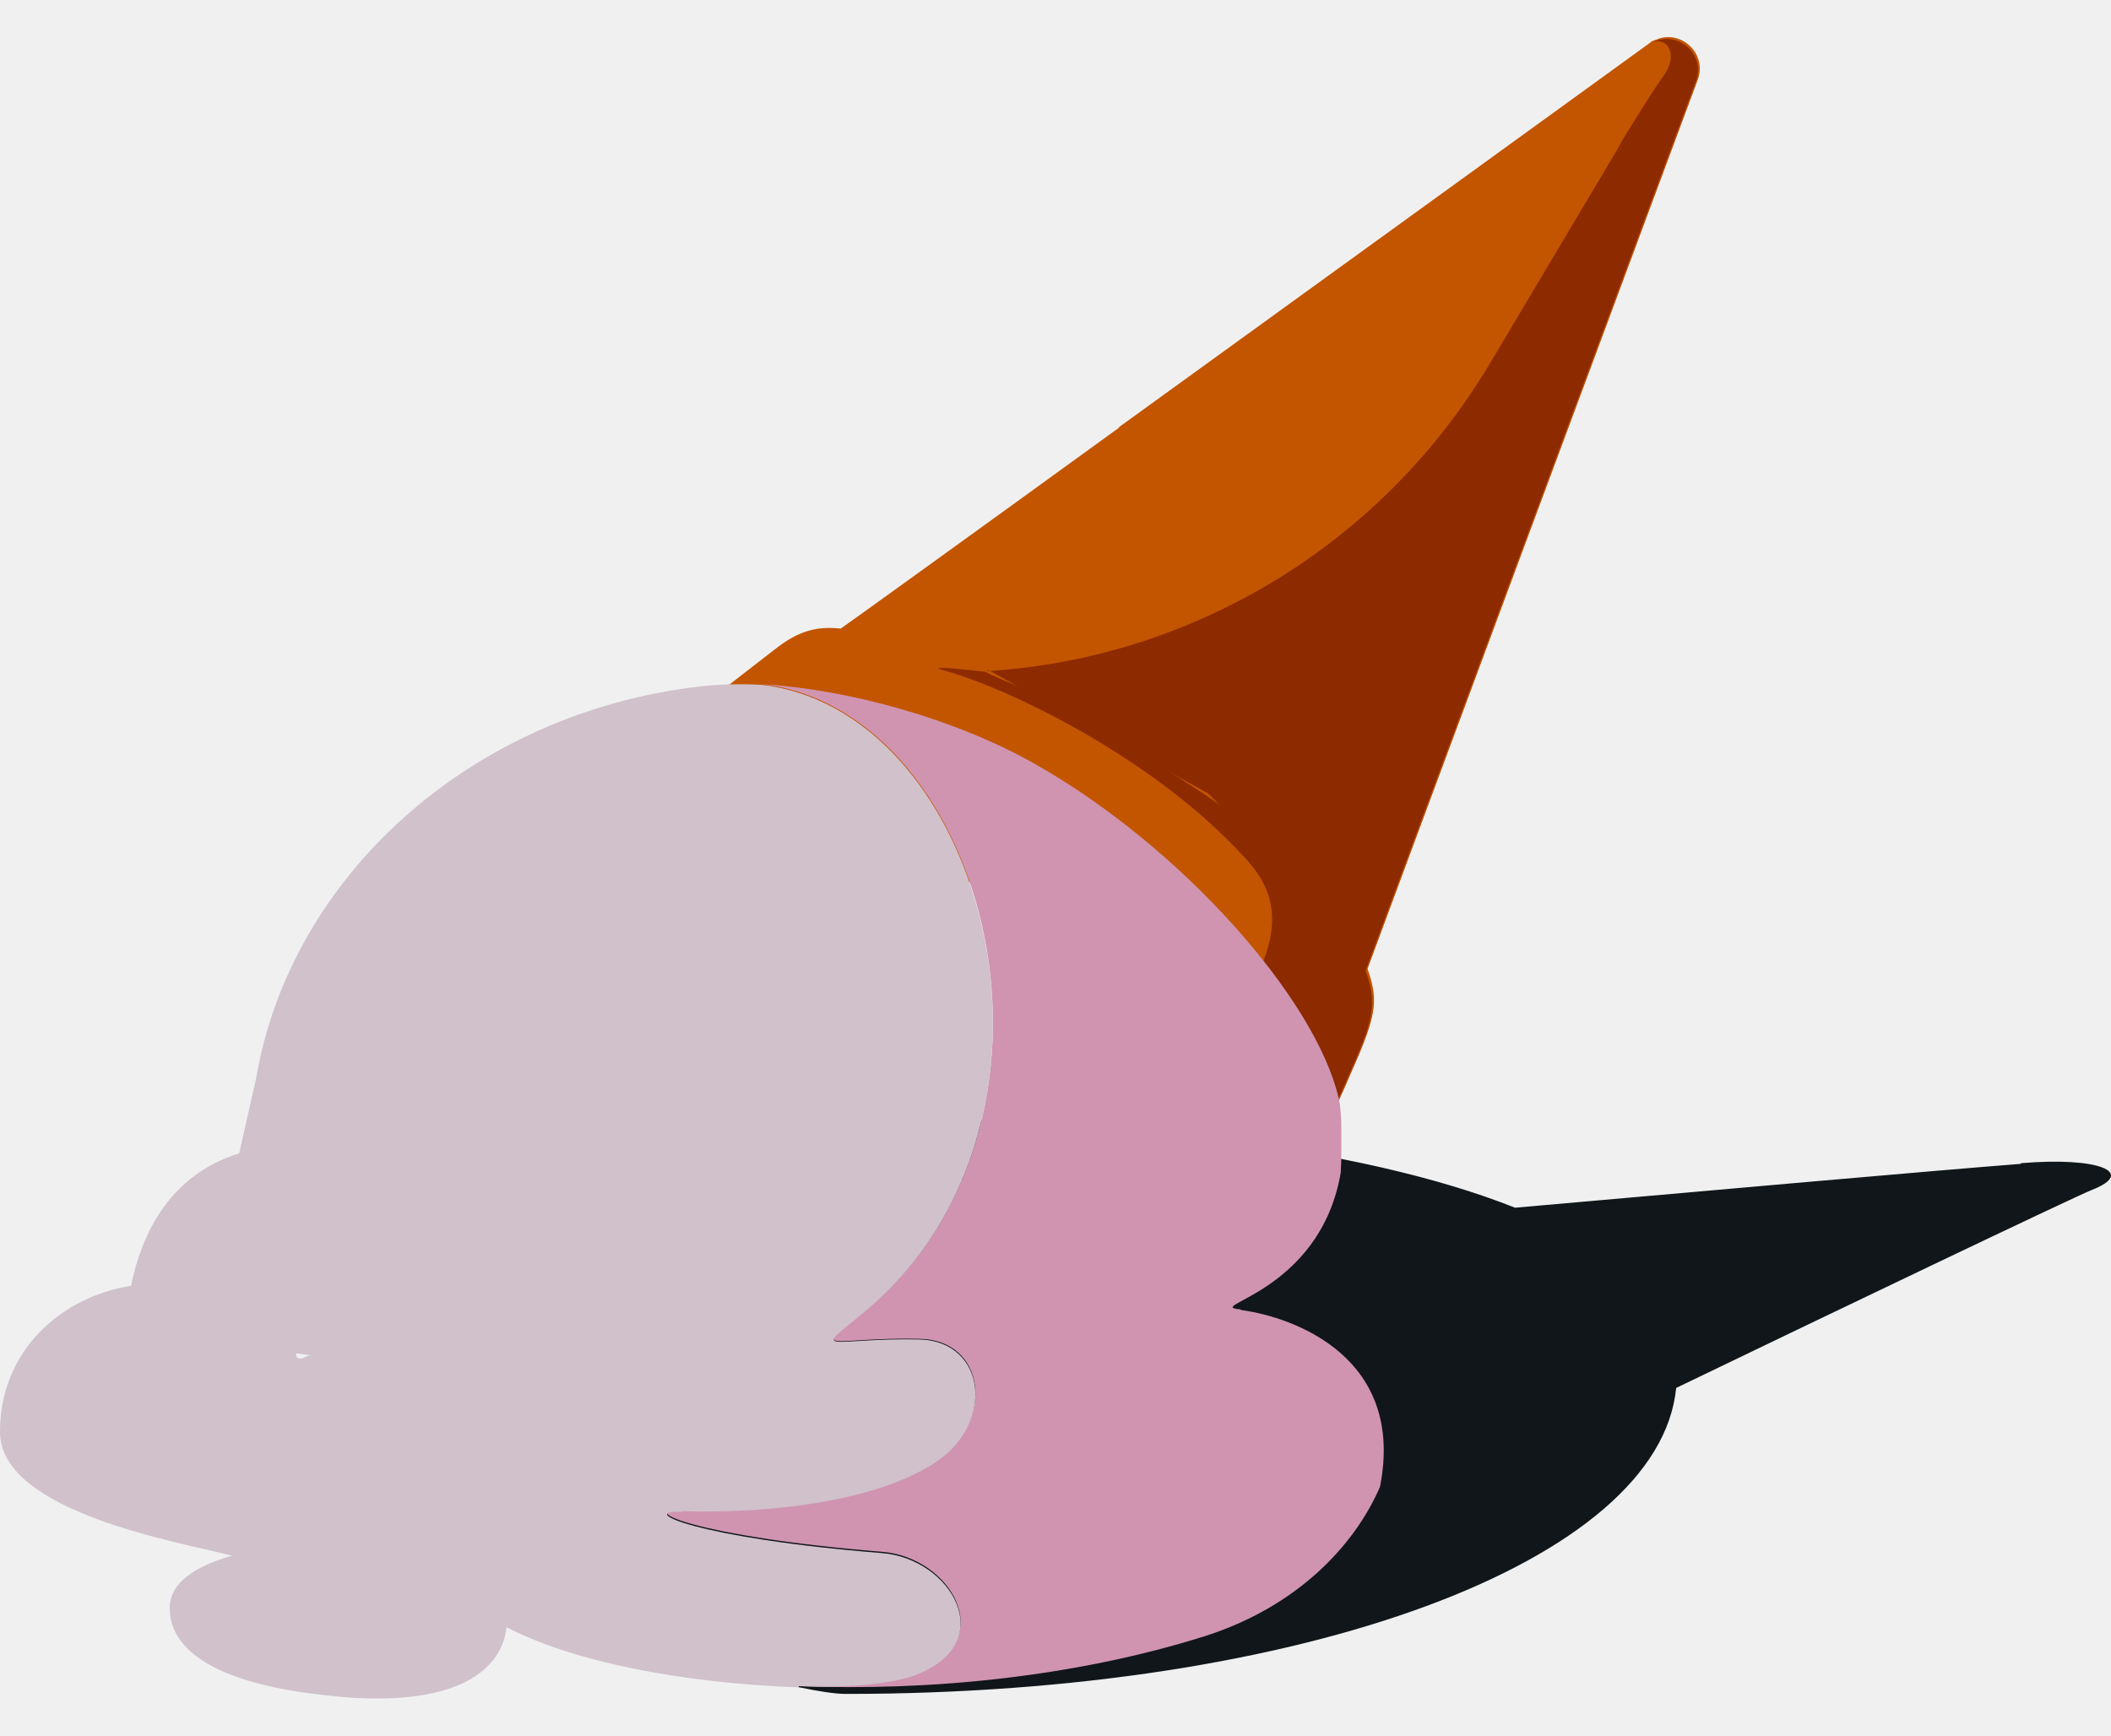
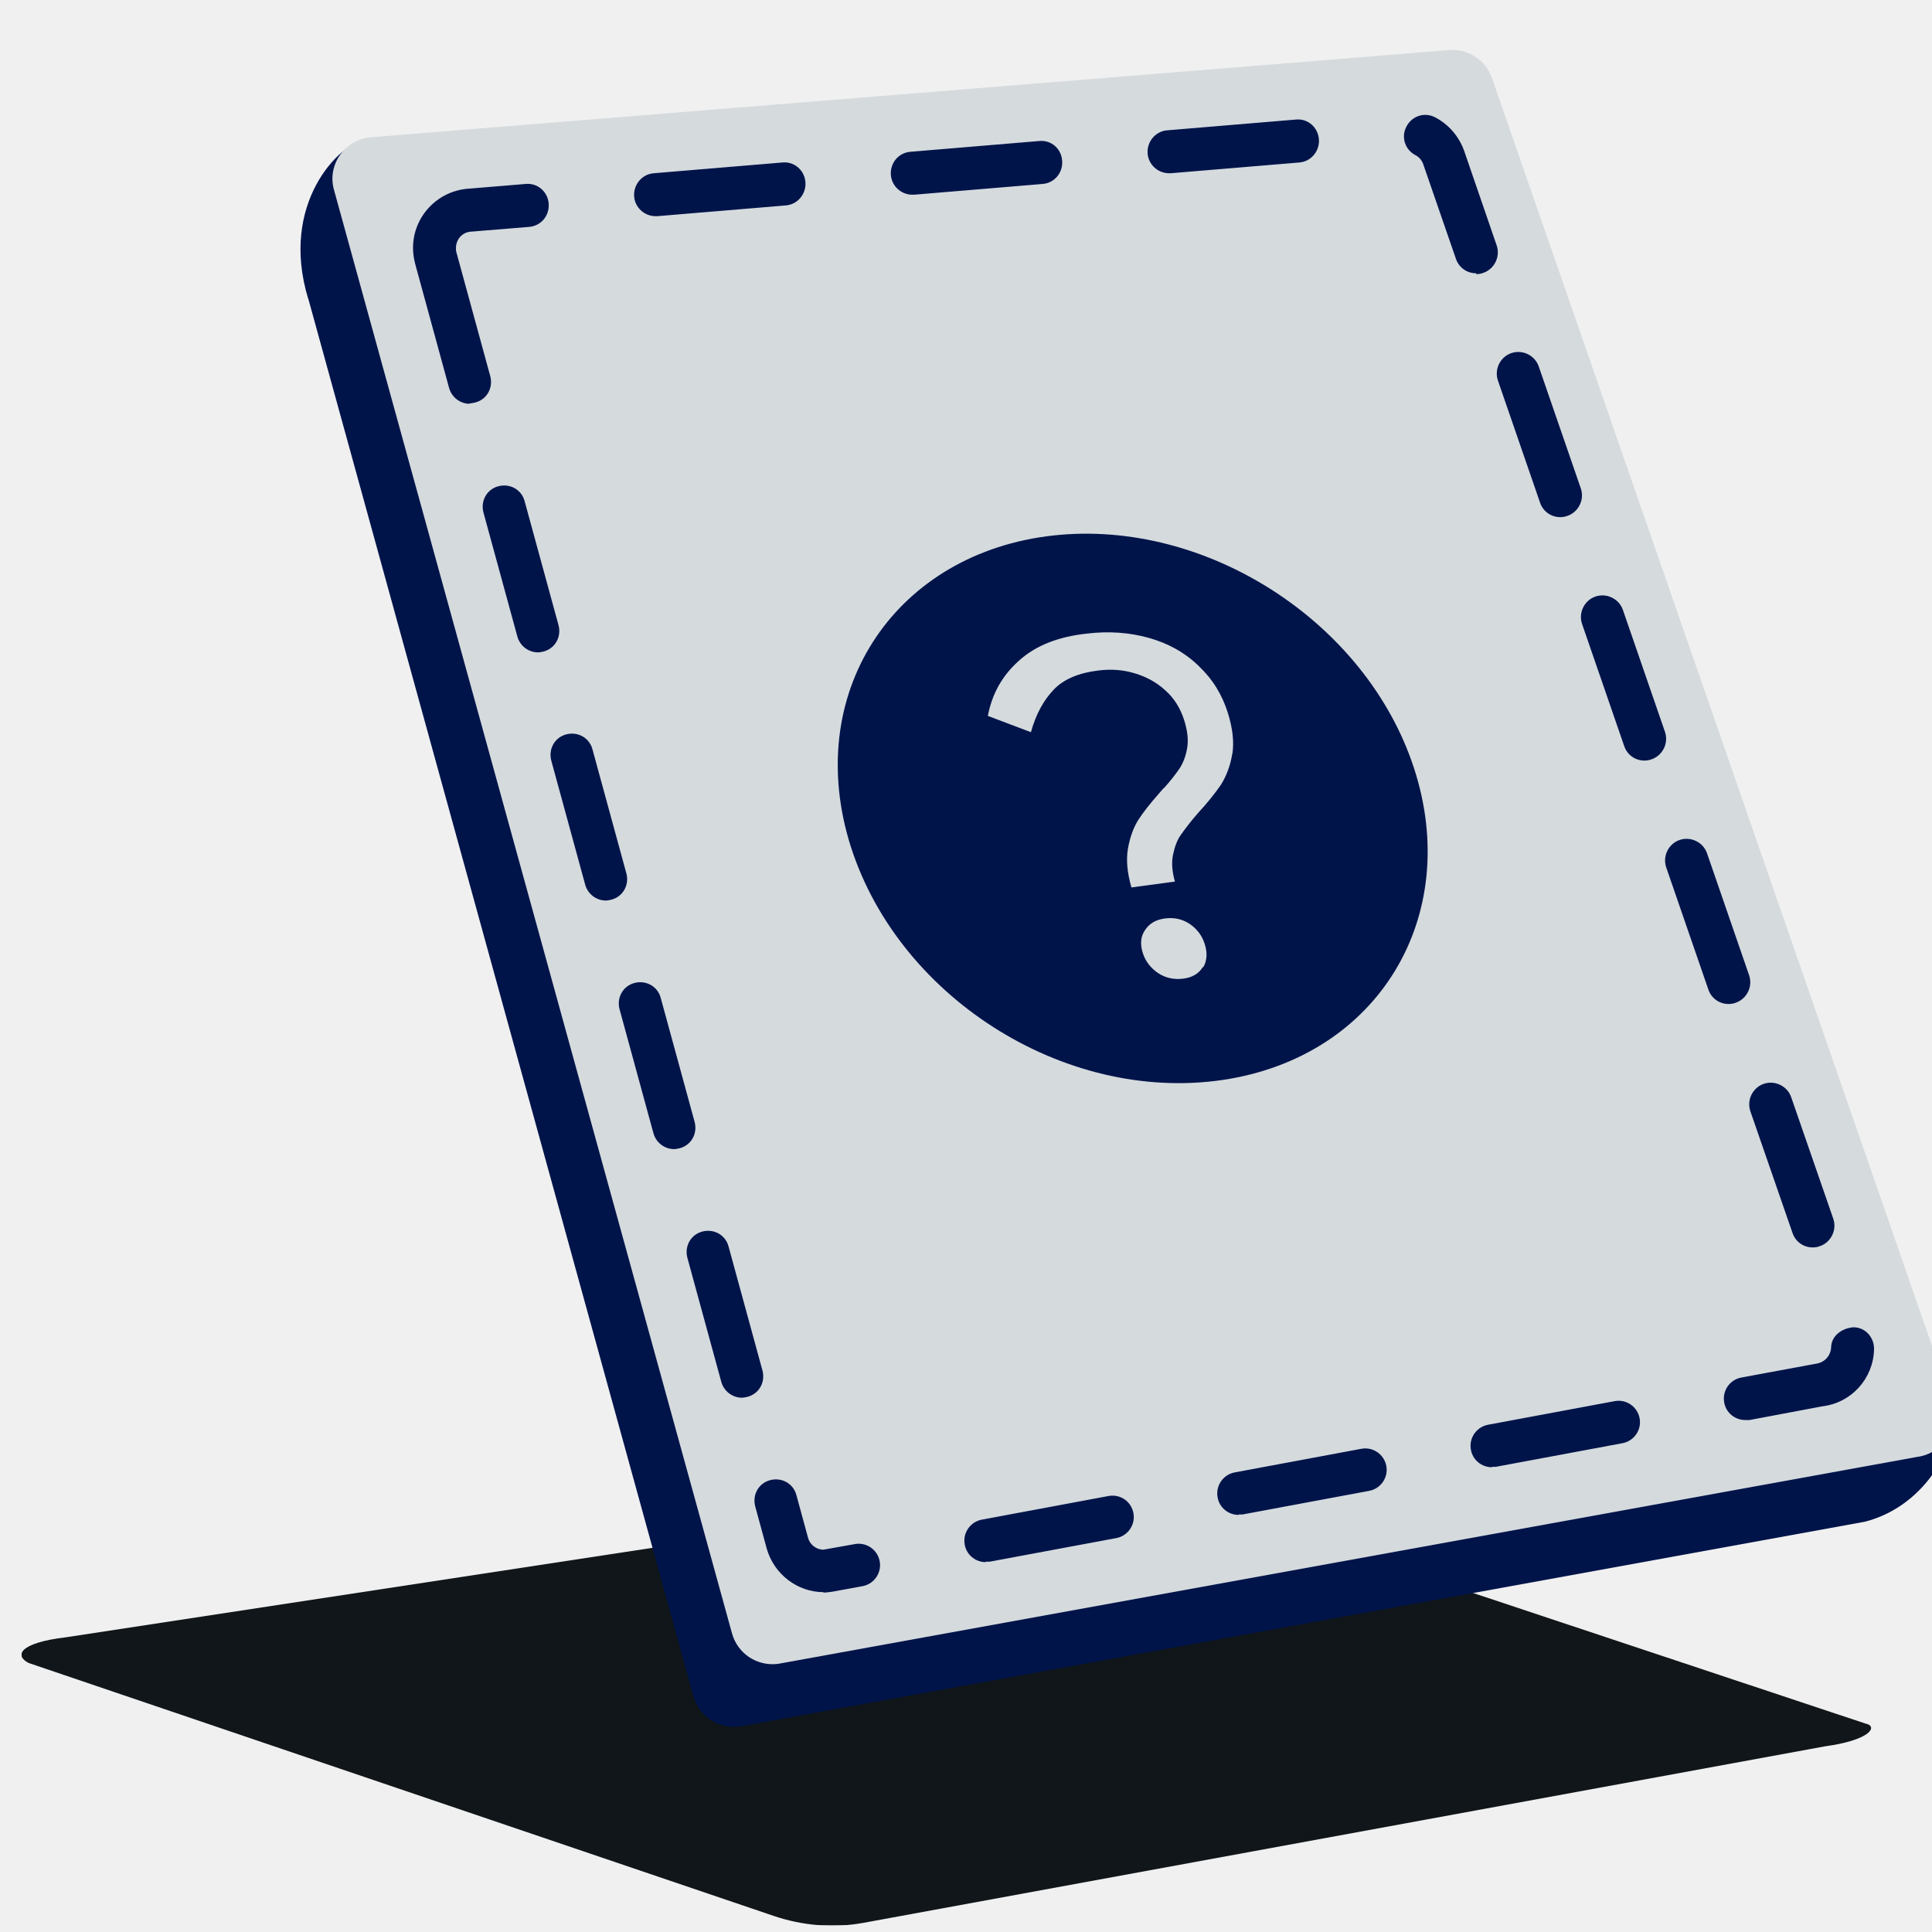
- <svg xmlns="http://www.w3.org/2000/svg" width="45" height="37" viewBox="0 0 45 37" fill="none">
-   <path d="M27.211 17.981C27.211 17.981 27.337 17.981 27.364 17.981C27.602 17.939 27.448 17.576 27.462 17.031C27.462 16.892 27.588 16.766 27.714 16.738C28.091 16.668 28.677 16.584 28.999 16.542C29.125 16.528 29.208 16.417 29.208 16.291C29.194 16.026 29.138 15.565 29.069 15.09C28.957 14.475 28.845 13.889 28.719 13.33H28.831L28.677 12.967C28.677 12.967 28.677 12.967 28.636 12.967C28.398 11.947 28.147 11.067 27.923 10.368C28.049 10.355 28.175 10.341 28.3 10.313C28.957 12.212 29.432 14.419 29.432 14.419C29.432 14.419 29.432 14.419 29.46 14.419C29.641 14.405 29.669 14.224 29.655 14.056C29.641 13.791 29.613 13.595 29.585 13.33C29.557 13.078 29.502 12.953 29.739 12.897C29.977 12.841 30.675 12.799 31.066 12.785C31.206 12.785 31.303 12.645 31.29 12.52C31.192 11.626 31.024 10.802 30.843 10.075H30.926L30.829 9.684C30.829 9.684 30.801 9.684 30.759 9.684C30.535 8.818 30.284 8.092 30.088 7.547C30.186 7.547 30.27 7.547 30.382 7.547C30.717 8.371 31.136 9.503 31.485 10.927C31.485 10.927 31.736 11.011 31.695 10.676C31.681 10.466 31.653 10.313 31.597 9.74C31.597 9.628 31.667 9.53 31.792 9.53C31.932 9.53 32.142 9.53 32.337 9.516C32.617 9.516 32.84 9.265 32.798 8.972C32.756 8.65 32.686 8.176 32.575 7.631H32.644L32.505 7.254C32.505 7.254 32.505 7.254 32.477 7.254C32.337 6.709 32.156 6.108 31.904 5.494C32.002 5.494 32.086 5.494 32.183 5.494C32.463 6.08 32.798 6.904 33.091 7.938C33.091 7.938 33.329 8.036 33.287 7.701C33.287 7.617 33.231 7.254 33.245 7.17C33.245 6.737 33.901 6.737 33.608 5.605C33.608 5.564 33.273 5.522 32.77 5.508C32.728 5.396 32.7 5.298 32.658 5.186C33.133 5.186 33.608 5.186 33.971 5.228C34.293 5.27 34.237 5.033 34.195 4.865C34.139 4.586 33.901 3.79 33.734 3.385C33.608 3.077 33.79 3.105 33.915 3.343C34.209 3.873 34.488 4.6 34.488 4.6C34.488 4.6 34.74 4.739 34.6 4.125C34.46 3.496 34.474 3.203 34.6 2.993C34.893 2.518 35.298 1.862 35.494 1.597C35.801 1.178 35.592 0.772 35.27 0.884C35.787 0.633 36.402 1.136 36.178 1.722C36.178 1.722 29.236 20.398 29.138 20.677C29.348 21.291 29.348 21.585 28.943 22.535C28.538 23.485 28.23 24.127 28.23 24.127L25.744 22.381C27.602 20.132 27.323 19.085 26.568 18.274C24.613 16.123 21.484 14.643 20.157 14.28C19.612 14.14 19.682 13.819 21.051 14.307C21.051 14.307 21.051 14.307 21.037 14.307C21.205 14.419 21.204 14.433 21.61 14.545C21.624 14.545 21.638 14.545 21.666 14.545C21.931 14.657 22.224 14.782 22.546 14.936C22.685 15.006 22.839 15.076 22.992 15.16C23.146 15.243 23.3 15.327 23.467 15.425C24.599 16.095 25.758 16.948 25.758 16.948L26.471 16.794C26.303 15.634 26.079 14.587 25.856 13.707C25.996 13.693 26.135 13.665 26.275 13.637C26.89 15.788 27.211 17.939 27.211 17.939V17.967V17.981Z" fill="#8D2A00" />
-   <path d="M28.733 9.895C28.566 9.923 28.384 9.937 28.188 9.965C27.965 9.35 27.713 8.791 27.462 8.372C27.28 8.079 27.071 8.163 27.239 8.428C27.239 8.428 27.49 8.987 27.825 10.007C27.127 10.104 26.359 10.23 25.562 10.398C25.339 9.951 25.102 9.574 24.878 9.294L23.844 9.113C28.831 5.509 35.172 0.913 35.172 0.913C35.2 0.885 35.228 0.871 35.27 0.857C35.592 0.76 35.801 1.151 35.494 1.57C35.298 1.835 34.893 2.506 34.6 2.967C34.46 3.176 34.446 3.469 34.6 4.098C34.739 4.713 34.488 4.573 34.488 4.573C34.488 4.573 34.209 3.833 33.915 3.316C33.776 3.078 33.608 3.05 33.734 3.358C33.901 3.763 34.139 4.559 34.195 4.838C34.236 5.006 34.292 5.243 33.971 5.202C33.608 5.16 33.133 5.146 32.658 5.16C32.449 5.16 32.239 5.16 32.044 5.16C31.96 4.992 31.89 4.866 31.834 4.755C31.694 4.489 31.499 4.559 31.611 4.782C31.666 4.908 31.722 5.034 31.778 5.16C31.429 5.174 31.122 5.202 30.94 5.215C30.507 5.271 30.549 5.495 30.982 5.467C31.289 5.453 31.597 5.439 31.89 5.439C32.141 6.068 32.337 6.668 32.463 7.199C32.309 7.185 31.639 7.143 30.703 7.185C30.549 7.185 30.395 7.185 30.242 7.199C30.074 6.808 29.92 6.501 29.809 6.305C29.655 6.012 29.474 6.151 29.613 6.417C29.613 6.417 29.753 6.71 29.962 7.227C29.529 7.255 29.068 7.311 28.607 7.381C28.16 7.45 28.16 7.632 28.607 7.604C28.607 7.604 29.194 7.534 30.074 7.52C30.284 8.065 30.521 8.791 30.745 9.657C30.521 9.657 29.753 9.727 28.719 9.867L28.733 9.895Z" fill="#C35500" />
-   <path d="M32.74 5.494C33.243 5.494 33.578 5.536 33.578 5.592C33.872 6.738 33.229 6.738 33.215 7.157C33.215 7.254 33.257 7.618 33.257 7.687C33.299 8.023 33.062 7.925 33.062 7.925C32.768 6.891 32.419 6.067 32.154 5.48C32.363 5.48 32.559 5.48 32.74 5.48V5.494Z" fill="#C35500" />
-   <path d="M30.828 7.548C31.359 7.548 31.946 7.576 32.546 7.632C32.672 8.176 32.742 8.651 32.77 8.973C32.798 9.252 32.588 9.503 32.309 9.517C32.113 9.517 31.918 9.517 31.764 9.531C31.652 9.531 31.569 9.629 31.569 9.741C31.625 10.3 31.652 10.467 31.666 10.677C31.694 10.998 31.457 10.928 31.457 10.928C31.108 9.503 30.703 8.372 30.353 7.548C30.507 7.548 30.661 7.548 30.814 7.548H30.828Z" fill="#C35500" />
-   <path d="M32.63 5.172C32.672 5.27 32.7 5.382 32.741 5.494C32.56 5.494 32.364 5.494 32.155 5.494C32.099 5.382 32.057 5.284 32.015 5.2C32.211 5.2 32.42 5.2 32.63 5.2V5.172Z" fill="#C35500" />
-   <path d="M32.49 7.253L32.63 7.645H32.56C32.532 7.519 32.504 7.379 32.462 7.253C32.476 7.253 32.49 7.253 32.49 7.253Z" fill="#8D2A00" />
-   <path d="M32.463 7.239C32.491 7.379 32.532 7.505 32.56 7.63C31.96 7.574 31.373 7.56 30.842 7.546C30.8 7.435 30.744 7.323 30.703 7.225C31.639 7.183 32.309 7.225 32.463 7.239Z" fill="#8D2A00" />
-   <path d="M32.016 5.186C32.058 5.269 32.114 5.367 32.156 5.479C32.058 5.479 31.974 5.479 31.876 5.479C31.834 5.381 31.792 5.283 31.75 5.186C31.834 5.186 31.918 5.186 32.002 5.186H32.016Z" fill="#8D2A00" />
-   <path d="M31.763 5.199C31.805 5.297 31.847 5.395 31.889 5.493C31.595 5.493 31.288 5.493 30.981 5.52C30.534 5.534 30.492 5.325 30.939 5.269C31.12 5.255 31.414 5.227 31.777 5.213L31.763 5.199Z" fill="#8D2A00" />
-   <path d="M31.805 4.781C31.861 4.879 31.931 5.019 32.014 5.186C31.931 5.186 31.847 5.186 31.763 5.186C31.707 5.061 31.651 4.935 31.595 4.809C31.484 4.586 31.679 4.502 31.819 4.781H31.805Z" fill="#8D2A00" />
-   <path d="M28.858 10.256C29.528 10.172 30.198 10.116 30.855 10.074C31.037 10.815 31.19 11.639 31.302 12.519C31.316 12.658 31.218 12.784 31.078 12.784C30.701 12.798 30.003 12.84 29.752 12.896C29.514 12.938 29.584 13.063 29.598 13.329C29.626 13.594 29.654 13.79 29.668 14.055C29.668 14.237 29.654 14.404 29.472 14.418C29.458 14.418 29.444 14.418 29.444 14.418C29.444 14.418 28.983 12.211 28.313 10.312C28.494 10.284 28.676 10.27 28.858 10.242V10.256Z" fill="#C35500" />
-   <path d="M30.827 9.684L30.925 10.061H30.841C30.813 9.936 30.785 9.81 30.744 9.684C30.785 9.684 30.813 9.684 30.813 9.684H30.827Z" fill="#8D2A00" />
-   <path d="M30.828 7.547C30.66 7.547 30.507 7.547 30.367 7.547C30.325 7.436 30.283 7.338 30.241 7.24C30.395 7.24 30.549 7.226 30.702 7.226C30.744 7.324 30.786 7.436 30.842 7.547H30.828Z" fill="#C35500" />
-   <path d="M30.759 9.698C30.787 9.824 30.828 9.949 30.856 10.075C30.2 10.117 29.529 10.187 28.859 10.257C28.817 10.131 28.775 10.005 28.733 9.894C29.781 9.768 30.535 9.698 30.759 9.684V9.698Z" fill="#8D2A00" />
-   <path d="M30.24 7.24C30.282 7.338 30.324 7.436 30.366 7.548C30.268 7.548 30.17 7.548 30.072 7.548C30.03 7.45 29.988 7.352 29.96 7.254C30.058 7.254 30.142 7.254 30.226 7.24H30.24Z" fill="#8D2A00" />
-   <path d="M29.962 7.267C29.99 7.365 30.032 7.449 30.074 7.56C29.194 7.574 28.607 7.63 28.607 7.644C28.16 7.672 28.16 7.491 28.607 7.421C29.082 7.351 29.543 7.295 29.962 7.267Z" fill="#8D2A00" />
-   <path d="M30.24 7.24C30.156 7.24 30.058 7.24 29.974 7.254C29.765 6.737 29.625 6.444 29.625 6.444C29.486 6.178 29.653 6.038 29.821 6.332C29.933 6.527 30.072 6.835 30.254 7.226L30.24 7.24Z" fill="#8D2A00" />
-   <path d="M26.735 13.58C27.378 13.482 28.048 13.399 28.733 13.329C28.859 13.873 28.97 14.46 29.082 15.089C29.166 15.55 29.208 16.024 29.222 16.29C29.222 16.416 29.138 16.527 29.012 16.541C28.691 16.583 28.104 16.681 27.727 16.737C27.587 16.751 27.476 16.89 27.476 17.03C27.462 17.589 27.615 17.938 27.378 17.98C27.35 17.98 27.294 17.98 27.224 17.98V17.952C27.224 17.952 26.903 15.801 26.288 13.65C26.442 13.622 26.596 13.608 26.749 13.58H26.735Z" fill="#C35500" />
-   <path d="M28.677 12.966L28.83 13.316H28.718C28.691 13.204 28.663 13.092 28.635 12.966C28.663 12.966 28.677 12.966 28.677 12.966Z" fill="#8D2A00" />
-   <path d="M28.732 9.894C28.774 10.006 28.816 10.132 28.858 10.257C28.676 10.271 28.495 10.299 28.313 10.327C28.271 10.201 28.229 10.09 28.188 9.978C28.383 9.95 28.551 9.922 28.732 9.908V9.894Z" fill="#C35500" />
-   <path d="M28.636 12.966C28.664 13.078 28.692 13.204 28.72 13.329C28.035 13.399 27.365 13.483 26.722 13.581C26.694 13.455 26.666 13.343 26.624 13.218C27.7 13.064 28.454 12.98 28.636 12.966Z" fill="#8D2A00" />
-   <path d="M28.188 9.962C28.23 10.074 28.272 10.2 28.314 10.312C28.188 10.326 28.062 10.339 27.937 10.367C27.895 10.242 27.867 10.13 27.825 10.018C27.951 10.004 28.076 9.976 28.188 9.962Z" fill="#8D2A00" />
-   <path d="M27.937 10.369C28.16 11.068 28.412 11.947 28.649 12.967C28.482 12.967 27.713 13.065 26.638 13.219C26.387 12.325 26.065 11.445 25.716 10.718C26.4 10.593 27.155 10.481 27.951 10.369H27.937Z" fill="#C35500" />
-   <path d="M28.186 9.963C28.075 9.977 27.949 9.991 27.823 10.019C27.488 9 27.236 8.441 27.236 8.441C27.069 8.175 27.278 8.092 27.46 8.385C27.711 8.804 27.963 9.363 28.186 9.977V9.963Z" fill="#8D2A00" />
-   <path d="M27.823 10.02C27.865 10.132 27.893 10.243 27.935 10.369C27.153 10.467 26.398 10.593 25.7 10.718C25.644 10.607 25.602 10.509 25.546 10.411C26.343 10.258 27.111 10.118 27.809 10.02H27.823Z" fill="#8D2A00" />
-   <path d="M26.637 13.217C26.665 13.343 26.707 13.455 26.735 13.581C26.582 13.594 26.428 13.622 26.274 13.65C26.246 13.525 26.204 13.413 26.177 13.287C26.33 13.259 26.498 13.245 26.637 13.217Z" fill="#C35500" />
-   <path d="M26.581 18.273C27.322 19.084 27.615 20.131 25.757 22.38L15.142 14.935C15.142 14.935 15.924 14.32 16.566 13.832C17.027 13.469 17.404 13.357 17.921 13.427C17.991 13.371 20.645 11.471 23.844 9.152L24.877 9.334C25.101 9.613 25.324 9.99 25.562 10.437C25.394 10.465 25.227 10.507 25.059 10.535C25.017 10.465 24.975 10.409 24.947 10.34C24.765 10.06 24.556 10.13 24.724 10.396C24.724 10.396 24.752 10.451 24.807 10.577C24.165 10.717 23.522 10.884 22.908 11.066C22.67 11.136 22.558 11.22 22.6 11.261L21.958 11.918C21.888 11.918 21.86 12.016 21.958 12.155C21.958 12.155 22.265 12.798 22.642 13.943C22.126 14.055 21.609 14.181 21.092 14.306C19.709 13.818 19.653 14.139 20.198 14.279C21.525 14.642 24.654 16.122 26.609 18.273H26.581Z" fill="#C35500" />
-   <path d="M23.549 14.125C24.234 13.985 25.016 13.831 25.854 13.706C26.078 14.586 26.301 15.633 26.469 16.793L25.756 16.946C25.756 16.946 24.597 16.08 23.465 15.424C23.354 15.019 23.228 14.614 23.102 14.236C23.242 14.208 23.396 14.181 23.549 14.139V14.125Z" fill="#C35500" />
-   <path d="M26.162 13.288C26.204 13.414 26.232 13.525 26.26 13.651C26.12 13.665 25.98 13.693 25.841 13.721C25.813 13.595 25.771 13.484 25.743 13.358C25.883 13.33 26.022 13.316 26.148 13.288H26.162Z" fill="#8D2A00" />
-   <path d="M25.7 10.718C26.049 11.445 26.37 12.325 26.622 13.219C26.468 13.232 26.315 13.26 26.161 13.288C25.895 12.394 25.574 11.514 25.197 10.802C25.351 10.774 25.518 10.746 25.686 10.718H25.7Z" fill="#C35500" />
-   <path d="M26.162 13.289C26.022 13.303 25.897 13.331 25.757 13.359C25.436 12.213 25.114 11.361 24.919 10.872C25.017 10.858 25.114 10.83 25.212 10.816C25.576 11.515 25.897 12.395 26.176 13.303L26.162 13.289Z" fill="#8D2A00" />
-   <path d="M25.757 13.343C25.785 13.454 25.827 13.58 25.855 13.706C25.016 13.846 24.234 13.985 23.55 14.125C23.508 13.999 23.466 13.874 23.424 13.762C24.248 13.594 25.044 13.454 25.757 13.343Z" fill="#8D2A00" />
-   <path d="M25.547 10.41C25.603 10.508 25.645 10.606 25.701 10.717C25.533 10.745 25.366 10.773 25.212 10.801C25.156 10.704 25.1 10.606 25.044 10.508C25.212 10.466 25.38 10.438 25.547 10.41Z" fill="#C35500" />
-   <path d="M23.424 13.763C23.27 13.791 23.116 13.819 22.963 13.861C22.697 13.162 22.418 12.534 22.153 12.087C22.069 11.961 21.985 11.905 21.929 11.905L22.572 11.248C22.572 11.248 22.767 11.29 23.088 11.221C23.521 11.123 24.15 10.997 24.89 10.857C25.1 11.346 25.421 12.198 25.729 13.344C25.016 13.456 24.234 13.595 23.396 13.763H23.424Z" fill="#C35500" />
-   <path d="M25.045 10.508C25.101 10.606 25.157 10.703 25.213 10.801C25.115 10.815 25.017 10.829 24.919 10.857C24.877 10.745 24.835 10.648 24.794 10.564C24.877 10.55 24.961 10.522 25.045 10.508Z" fill="#8D2A00" />
-   <path d="M24.934 10.327C24.934 10.327 25.018 10.453 25.046 10.523C24.962 10.537 24.878 10.565 24.794 10.579C24.738 10.453 24.711 10.397 24.711 10.397C24.543 10.132 24.752 10.048 24.934 10.341V10.327Z" fill="#8D2A00" />
-   <path d="M24.793 10.563C24.821 10.633 24.863 10.731 24.919 10.856C24.164 10.996 23.55 11.122 23.117 11.22C22.795 11.289 22.628 11.289 22.6 11.247C22.558 11.206 22.684 11.122 22.907 11.052C23.522 10.87 24.164 10.703 24.807 10.563H24.793Z" fill="#8D2A00" />
-   <path d="M23.424 13.763C23.466 13.875 23.508 14.001 23.55 14.126C23.396 14.154 23.242 14.182 23.103 14.224C23.061 14.098 23.019 13.973 22.977 13.861C23.131 13.833 23.284 13.805 23.438 13.763H23.424Z" fill="#C35500" />
-   <path d="M23.103 14.224C23.242 14.601 23.354 15.006 23.466 15.411C23.312 15.313 23.145 15.229 22.991 15.146C22.907 14.838 22.823 14.559 22.74 14.293C22.851 14.265 22.977 14.238 23.103 14.224Z" fill="#8D2A00" />
-   <path d="M22.977 13.861C23.019 13.987 23.061 14.098 23.103 14.224C22.977 14.252 22.865 14.28 22.739 14.294C22.698 14.168 22.656 14.042 22.628 13.931C22.739 13.903 22.865 13.875 22.977 13.861Z" fill="#8D2A00" />
-   <path d="M22.153 12.086C22.433 12.533 22.712 13.148 22.963 13.86C22.852 13.888 22.726 13.916 22.614 13.93C22.237 12.785 21.93 12.142 21.93 12.142C21.832 11.989 21.86 11.905 21.93 11.905C21.986 11.905 22.069 11.961 22.153 12.086Z" fill="#8D2A00" />
-   <path d="M22.74 14.295C22.824 14.56 22.908 14.84 22.991 15.147C22.838 15.063 22.698 14.993 22.544 14.924C22.223 14.77 21.93 14.644 21.664 14.532C21.958 14.463 22.321 14.379 22.74 14.295Z" fill="#C35500" />
-   <path d="M22.629 13.929C22.671 14.041 22.713 14.167 22.741 14.292C22.335 14.376 21.972 14.46 21.665 14.53C21.442 14.432 21.246 14.362 21.064 14.306C21.581 14.167 22.112 14.055 22.615 13.943L22.629 13.929Z" fill="#8D2A00" />
-   <path d="M21.666 14.532C21.666 14.532 21.638 14.532 21.61 14.532C21.219 14.421 21.219 14.407 21.037 14.295C21.037 14.295 21.037 14.295 21.051 14.295C21.233 14.351 21.428 14.435 21.652 14.518L21.666 14.532Z" fill="#8D2A00" />
-   <path d="M35.27 0.87C35.242 0.884 35.2 0.912 35.172 0.926C35.172 0.926 28.844 5.508 23.844 9.125C20.645 11.444 17.991 13.358 17.921 13.4C17.404 13.344 17.027 13.455 16.566 13.805C15.938 14.293 15.142 14.908 15.142 14.908L25.757 22.353L28.244 24.099C28.244 24.099 28.551 23.457 28.956 22.507C29.361 21.543 29.361 21.264 29.151 20.649C29.249 20.37 36.191 1.694 36.191 1.694C36.401 1.122 35.8 0.605 35.283 0.856L35.27 0.87Z" fill="#C35500" />
-   <path d="M27.211 17.981C27.211 17.981 27.336 17.981 27.364 17.981C27.602 17.939 27.448 17.576 27.462 17.032C27.462 16.892 27.588 16.766 27.713 16.738C28.091 16.668 28.677 16.584 28.999 16.543C29.124 16.529 29.208 16.417 29.208 16.291C29.194 16.026 29.432 14.433 29.432 14.433C29.432 14.433 29.431 14.433 29.459 14.433C29.641 14.419 29.669 14.238 29.655 14.07C29.641 13.805 29.613 13.609 29.585 13.344C29.557 13.092 29.501 12.967 29.739 12.911C29.976 12.855 30.675 12.813 31.066 12.799C31.206 12.799 31.303 12.659 31.289 12.534C31.192 11.64 30.898 10.075 30.926 10.075C30.926 10.075 31.108 9.517 31.457 10.941C31.457 10.941 31.708 11.025 31.666 10.69C31.652 10.48 31.625 10.327 31.569 9.754C31.569 9.642 31.639 9.545 31.764 9.545C31.904 9.545 32.114 9.545 32.309 9.531C32.588 9.531 32.812 9.279 32.77 8.986C32.728 8.665 32.77 6.905 33.063 7.938C33.063 7.938 33.301 8.036 33.259 7.701C33.259 7.617 33.203 7.254 33.217 7.17C33.217 6.737 33.873 6.737 33.58 5.606C33.58 5.564 33.58 5.201 33.943 5.242C34.264 5.284 34.209 5.047 34.167 4.879C34.111 4.6 34.46 4.614 34.46 4.614C34.46 4.614 34.712 4.754 34.572 4.139C34.432 3.51 34.446 3.217 34.572 3.008C34.865 2.533 35.27 1.876 35.466 1.611C35.773 1.192 35.563 0.787 35.242 0.898C35.759 0.647 36.374 1.15 36.15 1.736C36.15 1.736 29.208 20.412 29.11 20.691C29.32 21.306 29.32 21.599 28.915 22.549C28.51 23.499 28.202 24.141 28.202 24.141L25.716 22.395C27.574 20.146 27.294 19.099 26.54 18.289C24.585 16.137 21.456 14.657 20.129 14.294C19.584 14.154 21.023 14.322 21.009 14.322C21.177 14.433 22.797 15.076 22.95 15.16C23.104 15.244 25.716 16.962 25.716 16.962L27.169 17.967V17.995L27.211 17.981Z" fill="#8D2A00" />
-   <path d="M21.05 14.307C25.478 14.028 29.487 11.569 31.764 7.742L34.6 2.979L35.186 3.44L28.565 20.244L26.708 17.869L25.758 16.919L21.064 14.279L21.05 14.307Z" fill="#8D2A00" />
-   <path d="M43.078 24.811C41.444 24.936 36.248 25.397 32.295 25.746C28.998 24.433 23.677 23.819 17.656 23.819C7.655 23.819 10.784 25.663 10.784 29.49C10.784 32.144 14.164 36.656 13.843 35.133C14.164 35.203 17.098 36.111 18.033 36.111C27.797 36.111 35.368 33.289 35.731 29.588C38.916 28.051 44.14 25.551 44.587 25.369C45.55 24.992 44.74 24.657 43.078 24.797V24.811Z" fill="#101619" />
-   <path d="M29.781 30.135C29.781 30.624 29.655 31.168 29.418 31.699C29.962 28.933 27.602 28.081 26.456 27.928C25.632 27.858 28.133 27.593 28.593 25.023C28.538 25.889 28.342 26.727 28.049 27.523C29.082 28.026 29.781 29.003 29.781 30.135Z" fill="#101619" />
-   <path d="M26.456 27.927C27.601 28.081 29.962 28.947 29.417 31.698C28.858 32.983 27.615 34.268 25.673 34.883C22.922 35.749 19.807 36.056 17.027 35.944V35.917C18.172 35.959 19.178 35.819 19.555 35.665C21.315 34.967 20.268 33.193 18.801 33.081C14.82 32.76 13.549 32.159 14.541 32.201C16.301 32.257 18.634 32.005 19.933 31.154C21.232 30.301 21.008 28.569 19.611 28.541C17.739 28.5 17.279 28.877 18.326 28.039C23.341 24.03 21.12 15.188 16.273 14.587C18.075 14.699 20.352 15.314 22.07 16.291C25.184 18.052 28.048 21.292 28.537 23.415C28.607 23.75 28.593 24.086 28.593 24.435C28.593 24.63 28.593 24.812 28.579 25.008C28.132 27.578 25.617 27.843 26.442 27.913L26.456 27.927Z" fill="#D094B0" />
-   <path d="M9.191 33.082C9.191 33.082 9.289 33.11 9.331 33.124C9.331 33.096 9.331 33.069 9.331 33.041C9.289 33.054 9.247 33.069 9.205 33.082H9.191Z" fill="#D5DADD" />
-   <path d="M14.541 32.215C16.301 32.271 18.633 32.034 19.932 31.181C21.231 30.329 21.008 28.597 19.611 28.555C17.739 28.514 17.279 28.891 18.326 28.053C20.309 26.46 21.162 24.114 21.162 21.823C21.162 18.331 19.192 14.965 16.259 14.601C15.784 14.573 15.351 14.588 14.96 14.629C10.015 15.188 6.188 18.708 5.461 22.982L5.098 24.589C3.911 24.952 3.101 25.902 2.794 27.41C1.299 27.648 0 28.793 0 30.525C0 32.257 3.911 32.886 4.945 33.165C4.162 33.389 3.618 33.738 3.618 34.282C3.618 35.218 4.679 35.875 6.816 36.126C6.984 36.14 7.18 36.168 7.361 36.182C9.764 36.364 10.7 35.595 10.797 34.688C12.194 35.414 14.471 35.875 17.027 35.972V35.945C18.172 36.001 19.178 35.861 19.555 35.693C21.315 34.995 20.268 33.221 18.801 33.109C14.82 32.788 13.549 32.187 14.541 32.229V32.215ZM6.425 28.961C6.425 28.961 6.355 28.961 6.341 28.947C6.314 28.919 6.3 28.891 6.314 28.849L6.607 28.891C6.607 28.891 6.481 28.933 6.439 28.961H6.425Z" fill="#D0C1CB" />
+ <svg xmlns="http://www.w3.org/2000/svg" width="45" height="45" viewBox="0 0 45 45" fill="none">
+   <g clip-path="url(#clip0_4516_149773)">
+     <g clip-path="url(#clip1_4516_149773)">
+       <mask id="mask0_4516_149773" style="mask-type:luminance" maskUnits="userSpaceOnUse" x="0" y="1" width="46" height="44">
+         <path d="M45.5 1.155H0.5V44.845H45.5V1.155Z" fill="white" />
+       </mask>
+       <g mask="url(#mask0_4516_149773)">
+         <path d="M43.48 40.155L26.17 34.395C26.17 34.395 26.09 34.375 26.06 34.395L1.54 38.135C0.44 38.265 0.33 38.565 0.67 38.735L18.02 44.625C18.7 44.855 19.42 44.915 20.12 44.785L42.51 40.675C43.53 40.535 43.73 40.235 43.49 40.155H43.48Z" fill="#101619" />
+         <path d="M7.18 6.955L16.15 39.505C16.28 39.975 16.73 40.275 17.22 40.215L43.43 35.445C44.94 35.065 45.64 33.485 45.47 32.865L31.7 3.415C31.56 3.005 31.15 2.735 30.72 2.765L8.52 3.245C7.91 3.335 6.5 4.735 7.18 6.965V6.955Z" fill="#00144A" />
+         <path d="M7.78 4.425L17.05 38.045C17.18 38.515 17.63 38.815 18.12 38.755L44.65 33.935C45.27 33.855 45.65 33.225 45.45 32.645L34.75 1.815C34.61 1.405 34.2 1.135 33.77 1.165L8.66 3.195C8.04 3.235 7.61 3.835 7.78 4.425Z" fill="#D5DADD" />
+         <path d="M19.19 37.085C18.57 37.085 18.03 36.665 17.86 36.075L17.59 35.085C17.52 34.815 17.67 34.545 17.94 34.475C18.21 34.405 18.48 34.555 18.55 34.825L18.82 35.815C18.86 35.975 19.01 36.095 19.18 36.095L19.91 35.965C20.18 35.915 20.44 36.095 20.49 36.365C20.54 36.635 20.36 36.895 20.09 36.945L19.38 37.075C19.29 37.085 19.23 37.095 19.17 37.095L19.19 37.085ZM22.96 36.385C22.72 36.385 22.51 36.215 22.47 35.975C22.42 35.705 22.6 35.445 22.87 35.395L25.82 34.845C26.1 34.795 26.35 34.975 26.4 35.245C26.45 35.515 26.27 35.775 26 35.825L23.05 36.375C23.05 36.375 22.99 36.375 22.96 36.375V36.385ZM28.85 35.285C28.61 35.285 28.4 35.115 28.36 34.875C28.31 34.605 28.49 34.345 28.76 34.295L31.71 33.745C31.98 33.695 32.24 33.875 32.29 34.145C32.34 34.415 32.16 34.675 31.89 34.725L28.94 35.275C28.94 35.275 28.88 35.275 28.85 35.275V35.285ZM34.75 34.175C34.51 34.175 34.3 34.005 34.26 33.765C34.21 33.495 34.39 33.235 34.66 33.185L37.61 32.635C37.88 32.585 38.14 32.765 38.19 33.035C38.24 33.305 38.06 33.565 37.79 33.615L34.84 34.165C34.84 34.165 34.78 34.165 34.75 34.165V34.175ZM40.65 33.075C40.41 33.075 40.2 32.905 40.16 32.665C40.11 32.395 40.29 32.135 40.56 32.085L42.29 31.765C42.52 31.735 42.64 31.555 42.65 31.395C42.65 31.115 42.9 30.935 43.17 30.915C43.45 30.915 43.66 31.155 43.65 31.435C43.63 32.115 43.12 32.675 42.45 32.755L40.75 33.075C40.75 33.075 40.69 33.075 40.66 33.075H40.65ZM17.28 32.555C17.06 32.555 16.86 32.405 16.8 32.185L16.01 29.295C15.94 29.025 16.09 28.755 16.36 28.685C16.63 28.615 16.9 28.765 16.97 29.035L17.76 31.925C17.83 32.195 17.68 32.465 17.41 32.535C17.37 32.545 17.32 32.555 17.28 32.555ZM42.22 29.055C42.01 29.055 41.82 28.925 41.75 28.715L40.77 25.885C40.68 25.625 40.82 25.335 41.08 25.245C41.34 25.155 41.63 25.295 41.72 25.555L42.7 28.385C42.79 28.645 42.65 28.935 42.39 29.025C42.34 29.045 42.28 29.055 42.23 29.055H42.22ZM15.7 26.765C15.48 26.765 15.28 26.615 15.22 26.395L14.43 23.505C14.36 23.235 14.51 22.965 14.78 22.895C15.05 22.825 15.32 22.975 15.39 23.245L16.18 26.135C16.25 26.405 16.1 26.675 15.83 26.745C15.79 26.755 15.74 26.765 15.7 26.765ZM40.26 23.385C40.05 23.385 39.86 23.255 39.79 23.045L38.81 20.205C38.72 19.945 38.86 19.655 39.12 19.565C39.38 19.475 39.67 19.615 39.76 19.875L40.74 22.715C40.83 22.975 40.69 23.265 40.43 23.355C40.38 23.375 40.32 23.385 40.27 23.385H40.26ZM14.11 20.975C13.89 20.975 13.69 20.825 13.63 20.605L12.84 17.715C12.77 17.445 12.92 17.175 13.19 17.105C13.46 17.035 13.73 17.185 13.8 17.455L14.59 20.345C14.66 20.615 14.51 20.885 14.24 20.955C14.2 20.965 14.15 20.975 14.11 20.975ZM38.3 17.715C38.09 17.715 37.9 17.585 37.83 17.375L36.85 14.535C36.76 14.275 36.9 13.985 37.16 13.895C37.42 13.805 37.71 13.945 37.8 14.205L38.78 17.045C38.87 17.305 38.73 17.595 38.47 17.685C38.42 17.705 38.36 17.715 38.31 17.715H38.3ZM12.53 15.195C12.31 15.195 12.11 15.045 12.05 14.825L11.26 11.935C11.19 11.665 11.34 11.395 11.61 11.325C11.88 11.255 12.15 11.405 12.22 11.675L13.01 14.565C13.08 14.835 12.93 15.105 12.66 15.175C12.62 15.185 12.57 15.195 12.53 15.195ZM36.34 12.045C36.13 12.045 35.94 11.915 35.87 11.705L34.89 8.865C34.8 8.605 34.94 8.315 35.2 8.225C35.46 8.135 35.75 8.275 35.84 8.535L36.82 11.375C36.91 11.635 36.77 11.925 36.51 12.015C36.46 12.035 36.4 12.045 36.35 12.045H36.34ZM10.94 9.405C10.72 9.405 10.52 9.255 10.46 9.035L9.67 6.145C9.64 6.025 9.62 5.905 9.62 5.775C9.62 5.045 10.19 4.445 10.91 4.395L12.24 4.285C12.52 4.255 12.76 4.465 12.78 4.745C12.8 5.025 12.6 5.265 12.32 5.285L10.98 5.395C10.75 5.405 10.62 5.595 10.62 5.775C10.62 5.805 10.62 5.845 10.63 5.875L11.42 8.765C11.49 9.035 11.34 9.305 11.07 9.375C11.03 9.385 10.98 9.395 10.94 9.395V9.405ZM34.38 6.365C34.17 6.365 33.98 6.235 33.91 6.025L33.15 3.825C33.12 3.735 33.05 3.655 32.97 3.615C32.72 3.485 32.63 3.185 32.76 2.945C32.89 2.695 33.19 2.605 33.43 2.735C33.74 2.895 33.98 3.175 34.1 3.505L34.86 5.715C34.95 5.975 34.81 6.265 34.55 6.355C34.5 6.375 34.44 6.385 34.39 6.385L34.38 6.365ZM15.27 5.035C15.01 5.035 14.79 4.835 14.77 4.575C14.75 4.305 14.95 4.055 15.23 4.035L18.22 3.785C18.5 3.755 18.74 3.965 18.76 4.245C18.78 4.515 18.58 4.765 18.3 4.785L15.31 5.035C15.31 5.035 15.28 5.035 15.27 5.035ZM21.25 4.535C20.99 4.535 20.77 4.335 20.75 4.075C20.73 3.795 20.93 3.555 21.21 3.535L24.2 3.285C24.49 3.255 24.72 3.465 24.74 3.745C24.76 4.025 24.56 4.265 24.28 4.285L21.29 4.535C21.29 4.535 21.26 4.535 21.25 4.535ZM27.23 4.035C26.97 4.035 26.75 3.835 26.73 3.575C26.71 3.305 26.91 3.055 27.19 3.035L30.18 2.785C30.46 2.755 30.7 2.965 30.72 3.245C30.74 3.515 30.54 3.765 30.26 3.785L27.27 4.035C27.27 4.035 27.24 4.035 27.23 4.035Z" fill="#00144A" />
+         <path d="M24.537 12.472C20.903 12.87 18.734 16.033 19.773 19.576C20.84 23.182 24.771 25.704 28.486 25.153C32.111 24.61 34.063 21.339 32.933 17.886C31.822 14.487 28.098 12.083 24.537 12.472ZM28.016 22.523C27.926 22.676 27.772 22.767 27.564 22.794C27.357 22.821 27.158 22.785 26.977 22.667C26.805 22.55 26.679 22.396 26.615 22.188C26.552 21.98 26.57 21.809 26.67 21.664C26.769 21.51 26.923 21.42 27.131 21.393C27.347 21.366 27.528 21.402 27.709 21.519C27.881 21.637 27.998 21.791 28.061 21.989C28.125 22.188 28.116 22.378 28.025 22.532L28.016 22.523ZM28.703 17.551C28.658 17.832 28.568 18.067 28.441 18.274C28.305 18.473 28.125 18.699 27.899 18.943C27.718 19.151 27.591 19.323 27.501 19.45C27.411 19.576 27.357 19.739 27.32 19.919C27.284 20.1 27.302 20.308 27.366 20.534L26.353 20.67C26.254 20.326 26.227 20.028 26.272 19.766C26.317 19.504 26.398 19.287 26.507 19.106C26.624 18.925 26.787 18.717 26.995 18.482C27.076 18.383 27.112 18.347 27.112 18.356C27.266 18.184 27.393 18.021 27.483 17.886C27.573 17.741 27.628 17.579 27.655 17.398C27.682 17.217 27.655 17.009 27.582 16.774C27.492 16.494 27.347 16.259 27.14 16.078C26.932 15.888 26.697 15.762 26.425 15.681C26.154 15.599 25.874 15.581 25.585 15.617C25.133 15.671 24.78 15.816 24.546 16.06C24.311 16.304 24.13 16.63 24.012 17.054L23.009 16.675C23.108 16.151 23.352 15.726 23.741 15.382C24.121 15.039 24.645 14.831 25.305 14.759C25.82 14.695 26.308 14.731 26.76 14.858C27.212 14.985 27.601 15.201 27.917 15.509C28.242 15.816 28.468 16.178 28.604 16.62C28.712 16.973 28.748 17.289 28.703 17.57V17.551Z" fill="#00144A" />
+       </g>
+     </g>
+   </g>
+   <defs>
+     <clipPath id="clip0_4516_149773">
+       <rect width="45" height="45" fill="white" />
+     </clipPath>
+     <clipPath id="clip1_4516_149773">
+       <rect width="45" height="45" fill="white" transform="translate(0.5 0.5)" />
+     </clipPath>
+   </defs>
</svg>
